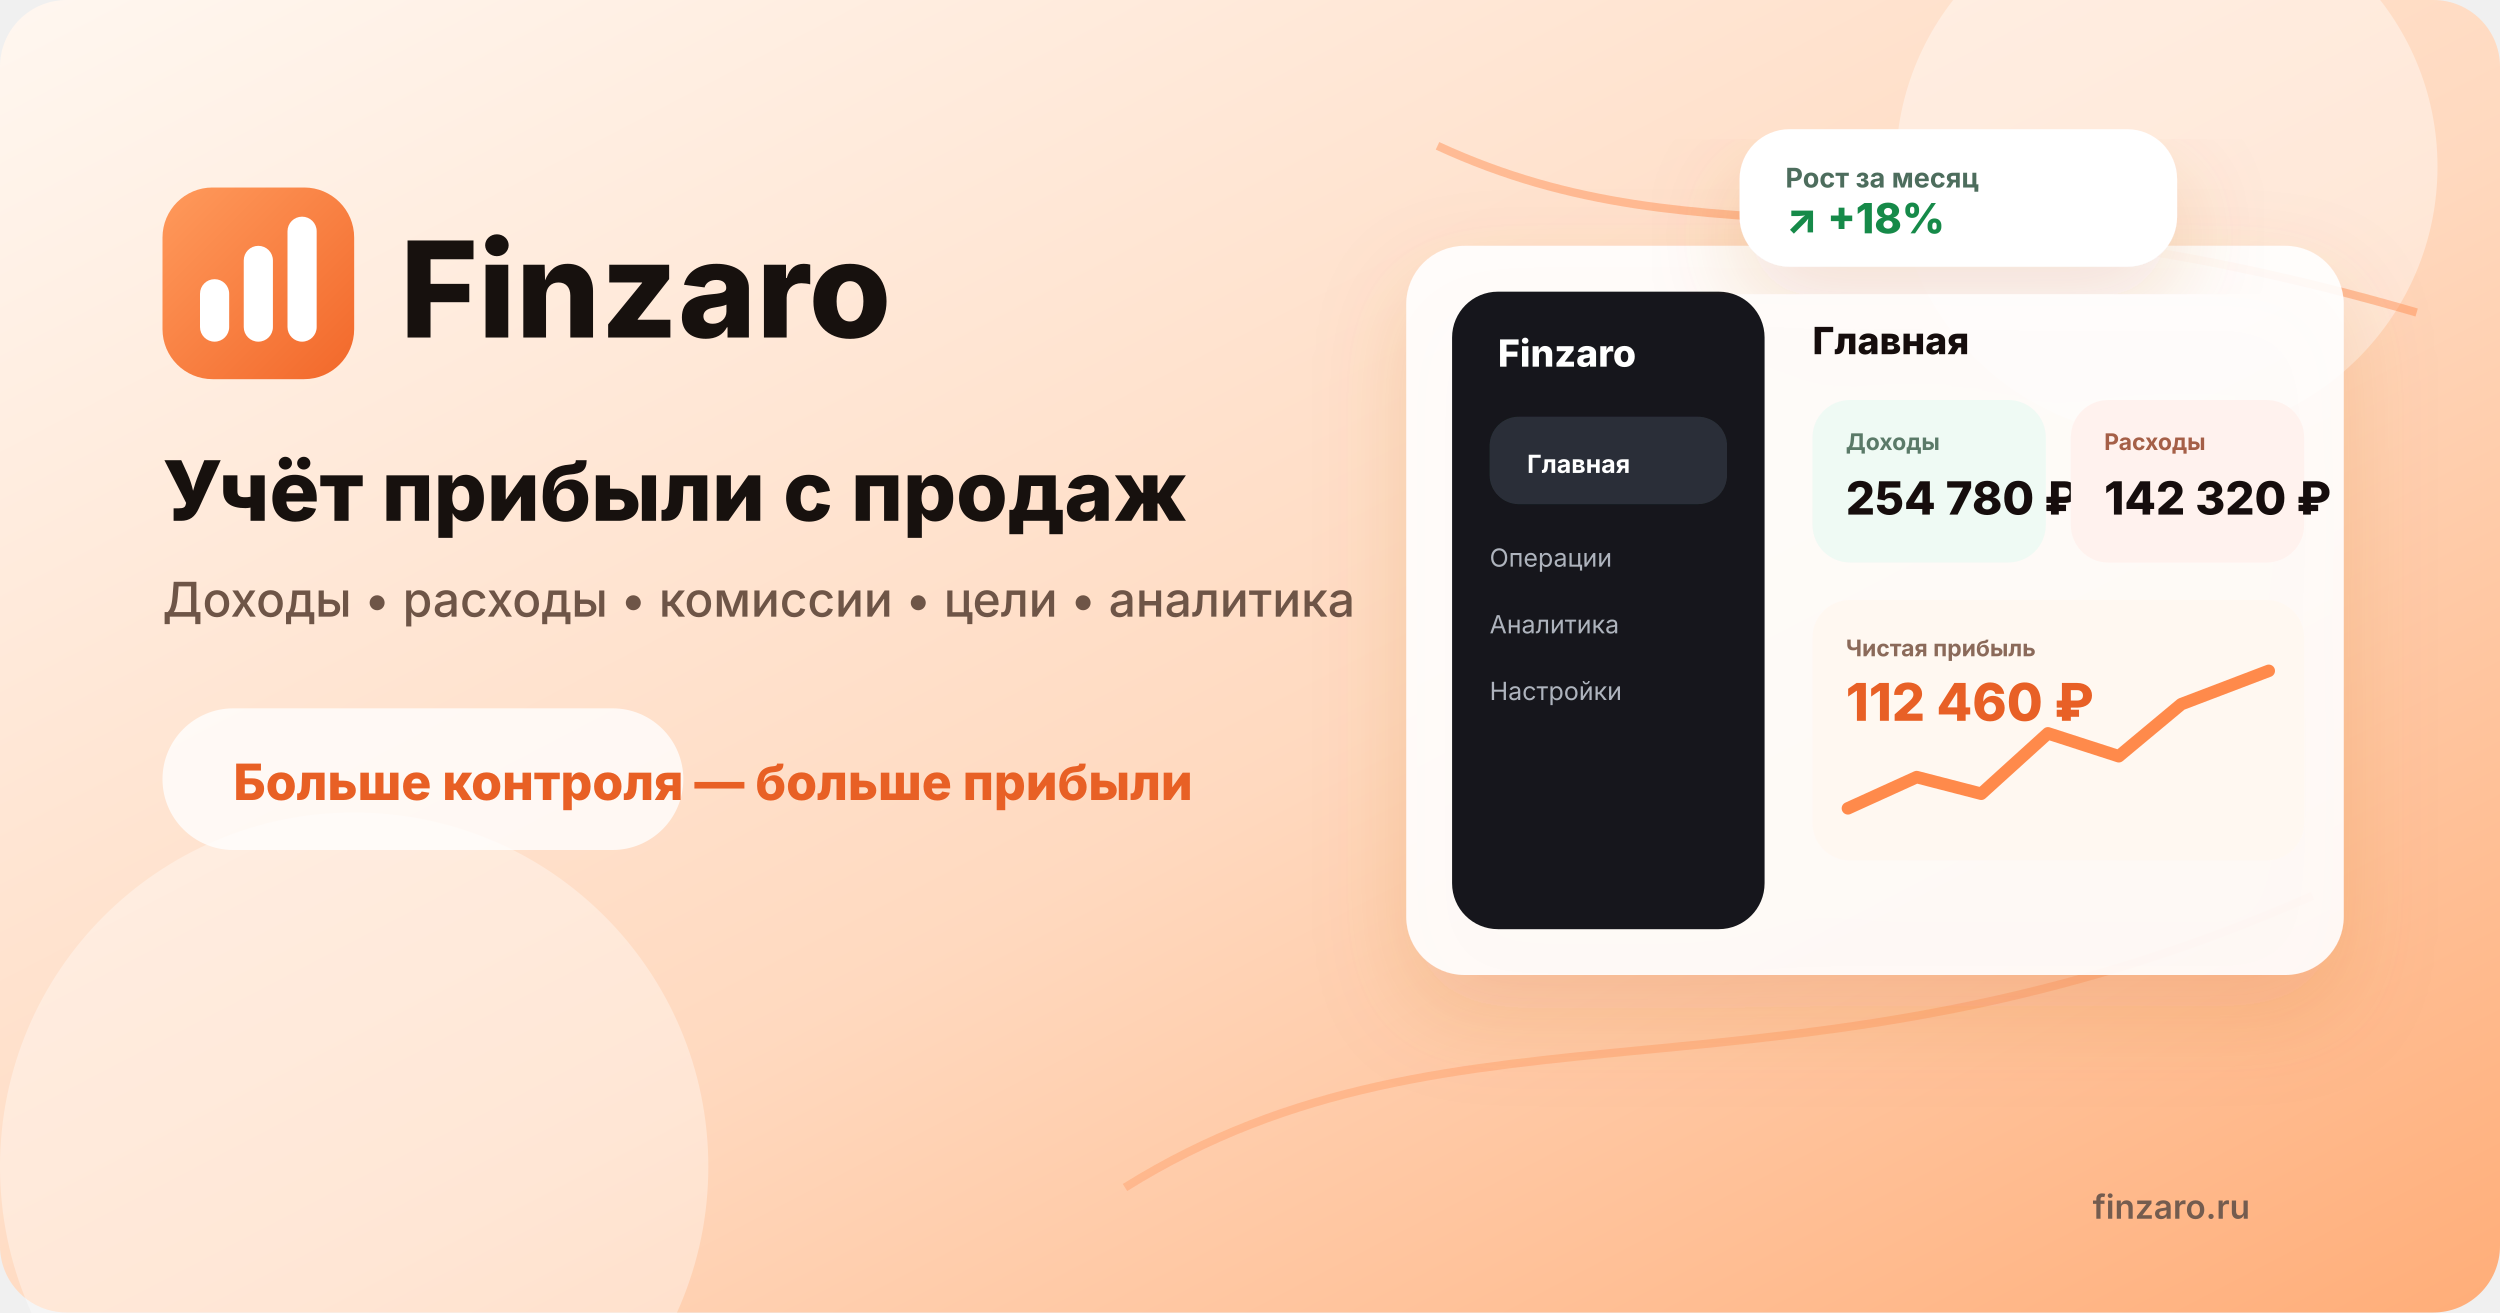
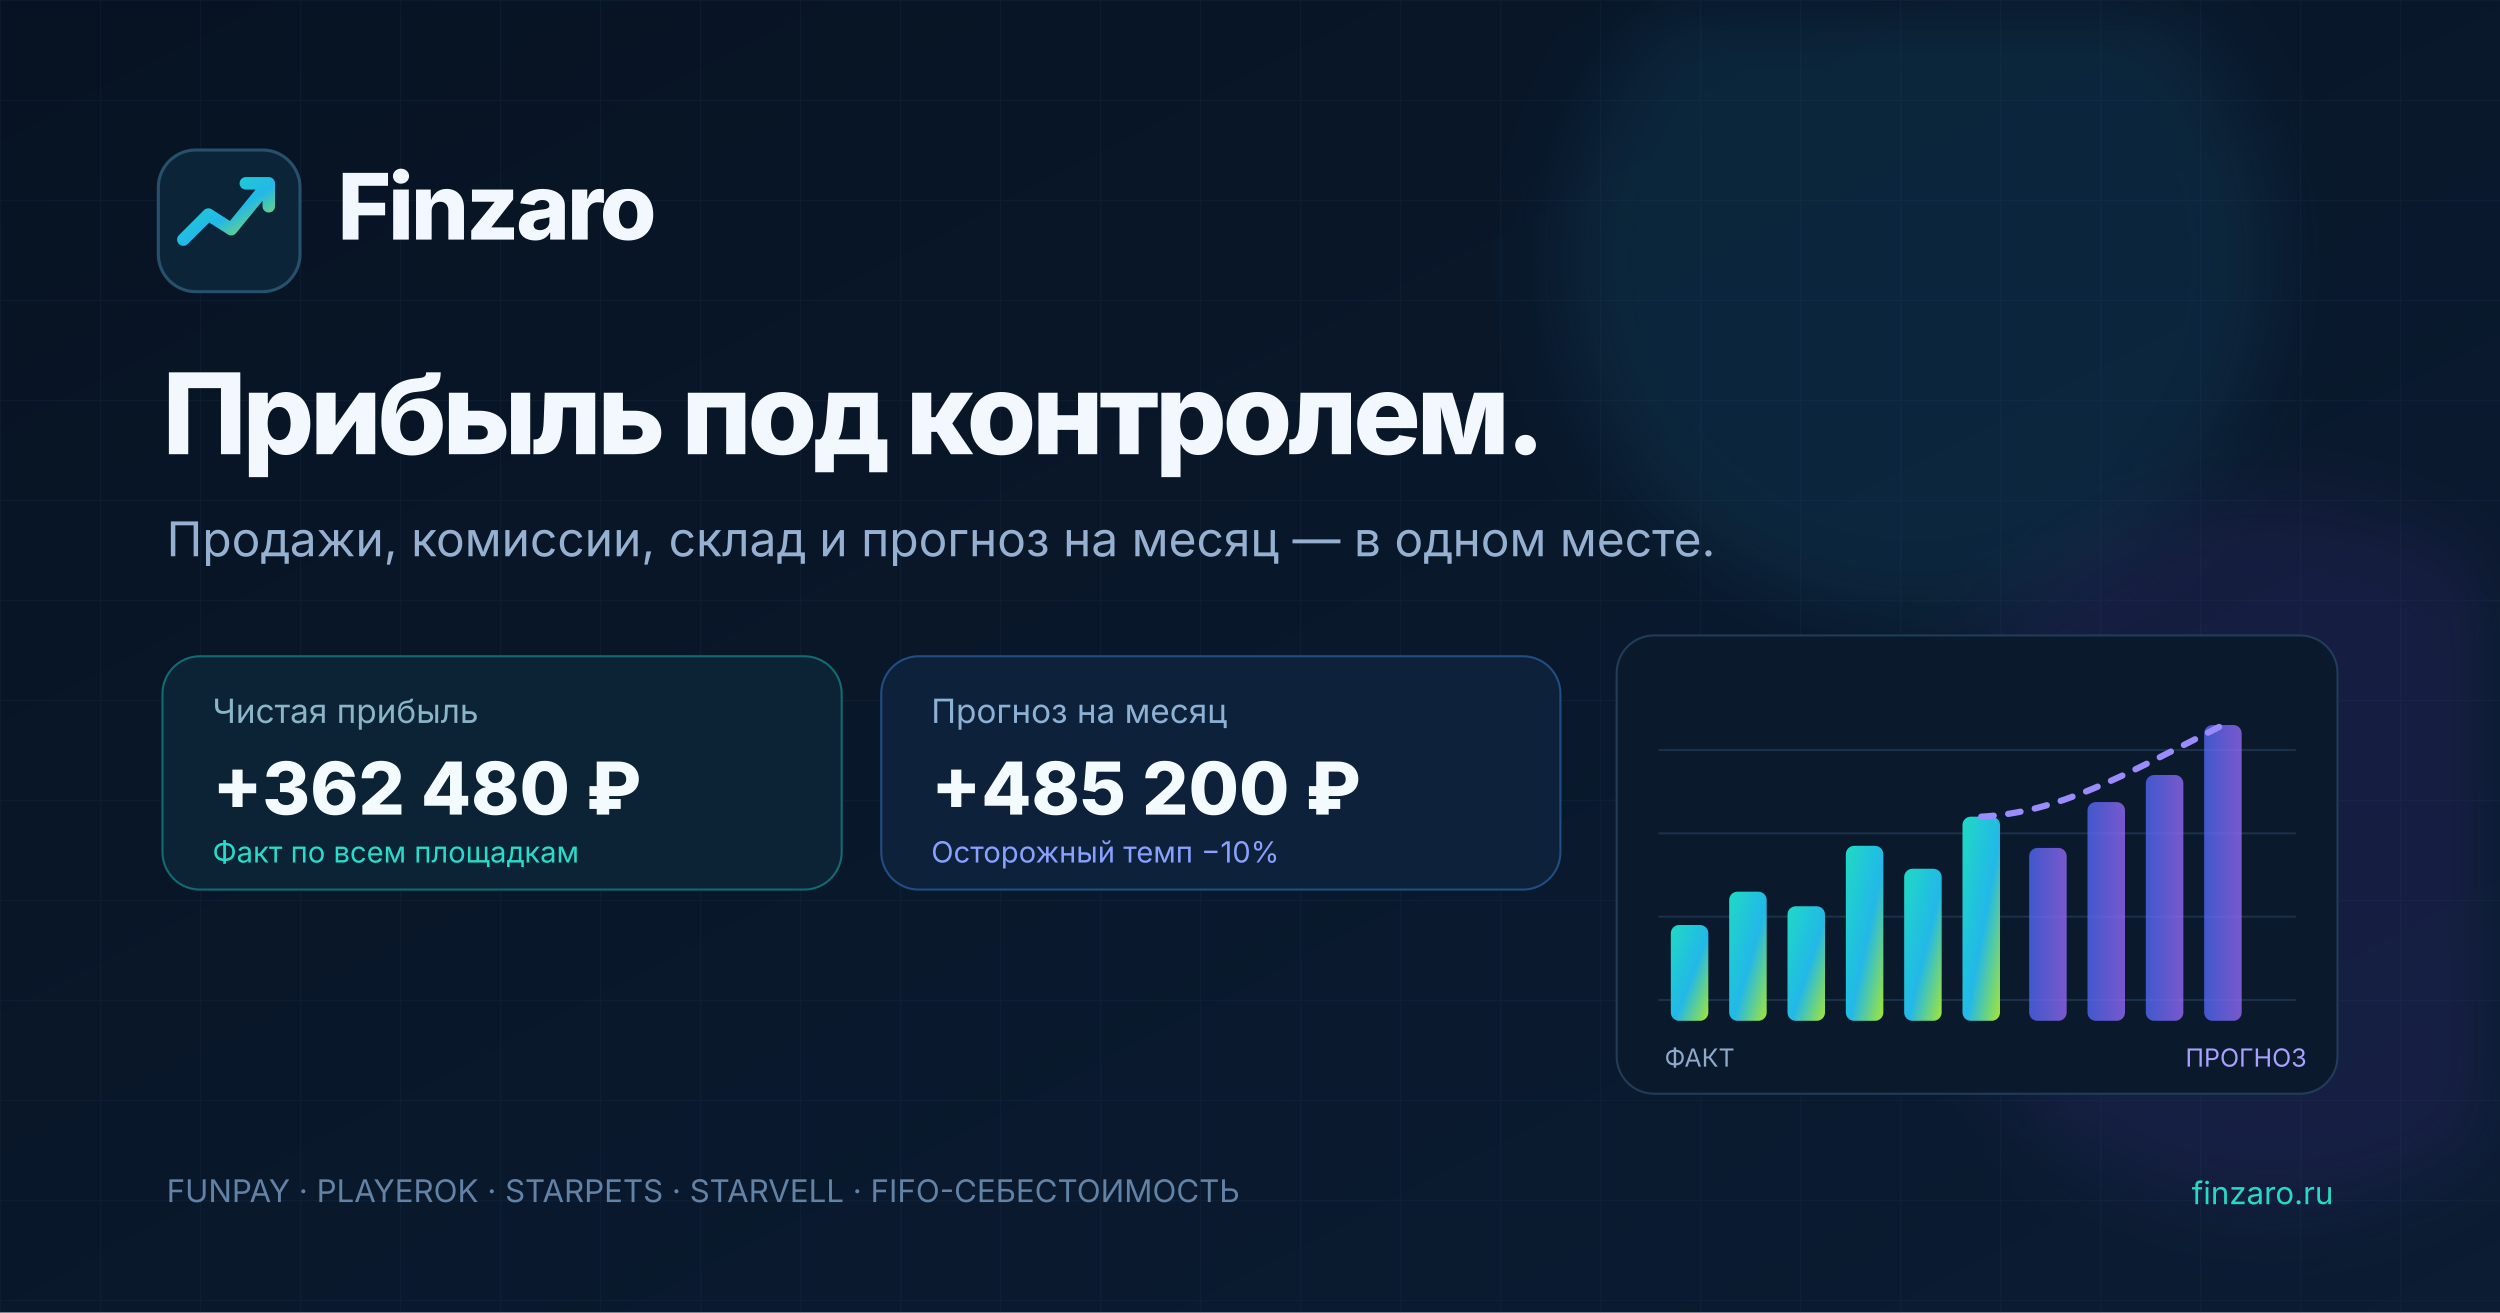
<svg xmlns="http://www.w3.org/2000/svg" width="1200" height="630" viewBox="0 0 1200 630">
  <defs>
    <linearGradient id="bg" x1="0" y1="0" x2="1" y2="1">
-       <stop stop-color="#fff7f0" />
-       <stop offset=".55" stop-color="#ffd9bf" />
-       <stop offset="1" stop-color="#ffad78" />
+       <stop stop-color="#071322" />
+       <stop offset="1" stop-color="#0b1c33" />
    </linearGradient>
    <linearGradient id="accent" x1="0" y1="0" x2="1" y2="1">
-       <stop stop-color="#ff9a5c" />
-       <stop offset="1" stop-color="#f2682a" />
+       <stop stop-color="#20d9c4" />
+       <stop offset=".55" stop-color="#22b8e8" />
+       <stop offset="1" stop-color="#a3e635" />
    </linearGradient>
-     <filter id="shadow" x="-20%" y="-20%" width="140%" height="140%">
-       <feDropShadow dx="0" dy="18" stdDeviation="22" flood-color="#c66a35" flood-opacity=".18" />
+     <linearGradient id="forecast" x1="0" y1="0" x2="1" y2="0">
+       <stop stop-color="#546cff" />
+       <stop offset="1" stop-color="#9c6cff" />
+     </linearGradient>
+     <pattern id="grid" width="48" height="48" patternUnits="userSpaceOnUse">
+       <path d="M48 0H0V48" fill="none" stroke="#28405c" stroke-opacity=".32" />
+     </pattern>
+     <filter id="glow" x="-40%" y="-40%" width="180%" height="180%">
+       <feGaussianBlur stdDeviation="18" />
    </filter>
  </defs>
-   <rect width="1200" height="630" rx="32" fill="url(#bg)" />
-   <circle cx="1040" cy="80" r="130" fill="#fff" opacity=".4" />
-   <circle cx="170" cy="560" r="170" fill="#fff" opacity=".35" />
-   <path d="M690 70 C820 130, 920 80, 1160 150" fill="none" stroke="#ff8a4c" stroke-width="4" opacity=".45" />
-   <path d="M540 570 C700 470, 860 540, 1110 430" fill="none" stroke="#ff8a4c" stroke-width="4" opacity=".32" />
-   <g transform="translate(78 90)">
-     <rect x="0" y="0" width="92" height="92" rx="24" fill="url(#accent)" />
-     <rect x="18" y="44" width="14" height="30" rx="7" fill="#fff" />
-     <rect x="39" y="28" width="14" height="46" rx="7" fill="#fff" />
-     <rect x="60" y="14" width="14" height="60" rx="7" fill="#fff" />
-     <text x="114" y="72" font-family="Inter,Segoe UI,Arial,sans-serif" font-size="64" font-weight="800" fill="#17110e">Finzaro</text>
-     <text x="0" y="160" font-family="Inter,Segoe UI,Arial,sans-serif" font-size="40" font-weight="800" fill="#17110e">Учёт прибыли с продаж</text>
-     <text x="0" y="206" font-family="Inter,Segoe UI,Arial,sans-serif" font-size="23" font-weight="500" fill="#6e5547">Доходы • расходы • комиссии • цели • аналитика</text>
-     <rect x="0" y="250" width="250" height="68" rx="34" fill="#fff" opacity=".78" />
-     <text x="34" y="294" font-family="Inter,Segoe UI,Arial,sans-serif" font-size="24" font-weight="800" fill="#e86025">Больше контроля — больше прибыли</text>
+   <rect width="1200" height="630" fill="url(#bg)" />
+   <rect width="1200" height="630" fill="url(#grid)" opacity=".5" />
+   <circle cx="920" cy="125" r="170" fill="#185f82" opacity=".2" filter="url(#glow)" />
+   <circle cx="1090" cy="410" r="170" fill="#5135a2" opacity=".16" filter="url(#glow)" />
+   <g transform="translate(76 72)">
+     <rect width="68" height="68" rx="18" fill="#0c2438" stroke="#26506c" stroke-width="1.5" />
+     <path d="M12 43 24 31 35 38 53 16M42 16h11v11" fill="none" stroke="url(#accent)" stroke-width="6" stroke-linecap="round" stroke-linejoin="round" />
  </g>
-   <g filter="url(#shadow)" transform="translate(675 118)">
-     <rect width="450" height="350" rx="28" fill="#fff" opacity=".9" />
-     <rect x="22" y="22" width="150" height="306" rx="22" fill="#15171b" />
-     <text x="44" y="58" font-family="Inter,Segoe UI,Arial,sans-serif" font-size="18" font-weight="800" fill="#fff">Finzaro</text>
-     <rect x="40" y="82" width="114" height="42" rx="14" fill="#2a2f38" />
-     <text x="58" y="109" font-family="Inter,Segoe UI,Arial,sans-serif" font-size="12" font-weight="700" fill="#fff">Главная</text>
-     <text x="40" y="154" font-family="Inter,Segoe UI,Arial,sans-serif" font-size="12" fill="#aeb3bd">Операции</text>
-     <text x="40" y="186" font-family="Inter,Segoe UI,Arial,sans-serif" font-size="12" fill="#aeb3bd">Аналитика</text>
-     <text x="40" y="218" font-family="Inter,Segoe UI,Arial,sans-serif" font-size="12" fill="#aeb3bd">Настройки</text>
-     <text x="195" y="52" font-family="Inter,Segoe UI,Arial,sans-serif" font-size="18" font-weight="800" fill="#17110e">Главная</text>
-     <rect x="195" y="74" width="112" height="78" rx="18" fill="#effaf4" />
-     <text x="211" y="98" font-family="Inter,Segoe UI,Arial,sans-serif" font-size="11" font-weight="700" fill="#5a7a68">Доходы</text>
-     <text x="211" y="129" font-family="Inter,Segoe UI,Arial,sans-serif" font-size="22" font-weight="800" fill="#17110e">254 780 ₽</text>
-     <rect x="319" y="74" width="112" height="78" rx="18" fill="#fff2ee" />
-     <text x="335" y="98" font-family="Inter,Segoe UI,Arial,sans-serif" font-size="11" font-weight="700" fill="#a55f46">Расходы</text>
-     <text x="335" y="129" font-family="Inter,Segoe UI,Arial,sans-serif" font-size="22" font-weight="800" fill="#17110e">142 320 ₽</text>
-     <rect x="195" y="170" width="236" height="125" rx="18" fill="#fff8f1" />
-     <text x="211" y="197" font-family="Inter,Segoe UI,Arial,sans-serif" font-size="11" font-weight="700" fill="#8b6b5a">Чистая прибыль</text>
-     <text x="211" y="228" font-family="Inter,Segoe UI,Arial,sans-serif" font-size="25" font-weight="800" fill="#e86025">112 460 ₽</text>
-     <polyline points="212,270 245,255 276,263 308,234 342,245 372,220 414,204" fill="none" stroke="#ff8a4c" stroke-width="6" stroke-linecap="round" stroke-linejoin="round" />
+   <text x="162" y="115" fill="#f3f8ff" font-family="Inter,Segoe UI,Arial,sans-serif" font-size="44" font-weight="800" letter-spacing="-1.5">Finzaro</text>
+   <text x="78" y="218" fill="#f3f8ff" font-family="Inter,Segoe UI,Arial,sans-serif" font-size="54" font-weight="800" letter-spacing="-2">Прибыль под контролем.</text>
+   <text x="80" y="267" fill="#95b0d0" font-family="Inter,Segoe UI,Arial,sans-serif" font-size="23">Продажи, комиссии, склад и прогноз на месяц — в одном месте.</text>
+   <g transform="translate(78 315)">
+     <rect width="326" height="112" rx="18" fill="#0b2334" stroke="#126b70" />
+     <text x="24" y="32" fill="#8cb4c8" font-family="Inter,Segoe UI,Arial,sans-serif" font-size="16">Чистая прибыль</text>
+     <text x="24" y="76" fill="#f4fbff" font-family="Inter,Segoe UI,Arial,sans-serif" font-size="35" font-weight="800">+362 480 ₽</text>
+     <text x="24" y="99" fill="#27dcca" font-family="Inter,Segoe UI,Arial,sans-serif" font-size="14">Факт по всем площадкам</text>
  </g>
-   <g filter="url(#shadow)" transform="translate(835 62)">
-     <rect width="210" height="66" rx="24" fill="#fff" />
-     <text x="22" y="28" font-family="Inter,Segoe UI,Arial,sans-serif" font-size="13" font-weight="700" fill="#4d6d5d">Рост за месяц</text>
-     <text x="22" y="50" font-family="Inter,Segoe UI,Arial,sans-serif" font-size="20" font-weight="800" fill="#178a4a">↗ +18%</text>
+   <g transform="translate(423 315)">
+     <rect width="326" height="112" rx="18" fill="#0e213a" stroke="#204d83" />
+     <text x="24" y="32" fill="#8cb1d5" font-family="Inter,Segoe UI,Arial,sans-serif" font-size="16">Прогноз на месяц</text>
+     <text x="24" y="76" fill="#f4fbff" font-family="Inter,Segoe UI,Arial,sans-serif" font-size="35" font-weight="800">+485 200 ₽</text>
+     <text x="24" y="99" fill="#89a0ff" font-family="Inter,Segoe UI,Arial,sans-serif" font-size="14">Осторожный темп −10%</text>
  </g>
-   <text x="1080" y="585" text-anchor="end" font-family="Inter,Segoe UI,Arial,sans-serif" font-size="16" font-weight="600" fill="#745c4f">finzaro.ru</text>
+   <g transform="translate(776 305)">
+     <rect width="346" height="220" rx="18" fill="#0a1a2c" stroke="#213c59" />
+     <g stroke="#1b3049" stroke-width="1">
+       <path d="M20 55H326M20 95H326M20 135H326M20 175H326" />
+     </g>
+     <g fill="url(#accent)">
+       <rect x="26" y="139" width="18" height="46" rx="4" />
+       <rect x="54" y="123" width="18" height="62" rx="4" />
+       <rect x="82" y="130" width="18" height="55" rx="4" />
+       <rect x="110" y="101" width="18" height="84" rx="4" />
+       <rect x="138" y="112" width="18" height="73" rx="4" />
+       <rect x="166" y="87" width="18" height="98" rx="4" />
+     </g>
+     <g fill="url(#forecast)" opacity=".76">
+       <rect x="198" y="102" width="18" height="83" rx="4" />
+       <rect x="226" y="80" width="18" height="105" rx="4" />
+       <rect x="254" y="67" width="18" height="118" rx="4" />
+       <rect x="282" y="43" width="18" height="142" rx="4" />
+     </g>
+     <path d="M175 87C212 85 242 68 291 43" fill="none" stroke="#9c8aff" stroke-width="3" stroke-dasharray="6 7" stroke-linecap="round" />
+     <text x="23" y="207" fill="#8fa9ca" font-family="Inter,Segoe UI,Arial,sans-serif" font-size="12">ФАКТ</text>
+     <text x="273" y="207" fill="#a9a1ff" font-family="Inter,Segoe UI,Arial,sans-serif" font-size="12">ПРОГНОЗ</text>
+   </g>
+   <text x="80" y="577" fill="#6282a6" font-family="Inter,Segoe UI,Arial,sans-serif" font-size="15">FUNPAY  ·  PLAYEROK  ·  STARPETS  ·  STARVELL  ·  FIFO-СЕБЕСТОИМОСТЬ</text>
+   <text x="1120" y="578" fill="#28d9c8" font-family="Inter,Segoe UI,Arial,sans-serif" font-size="15" text-anchor="end">finzaro.ru</text>
</svg>
